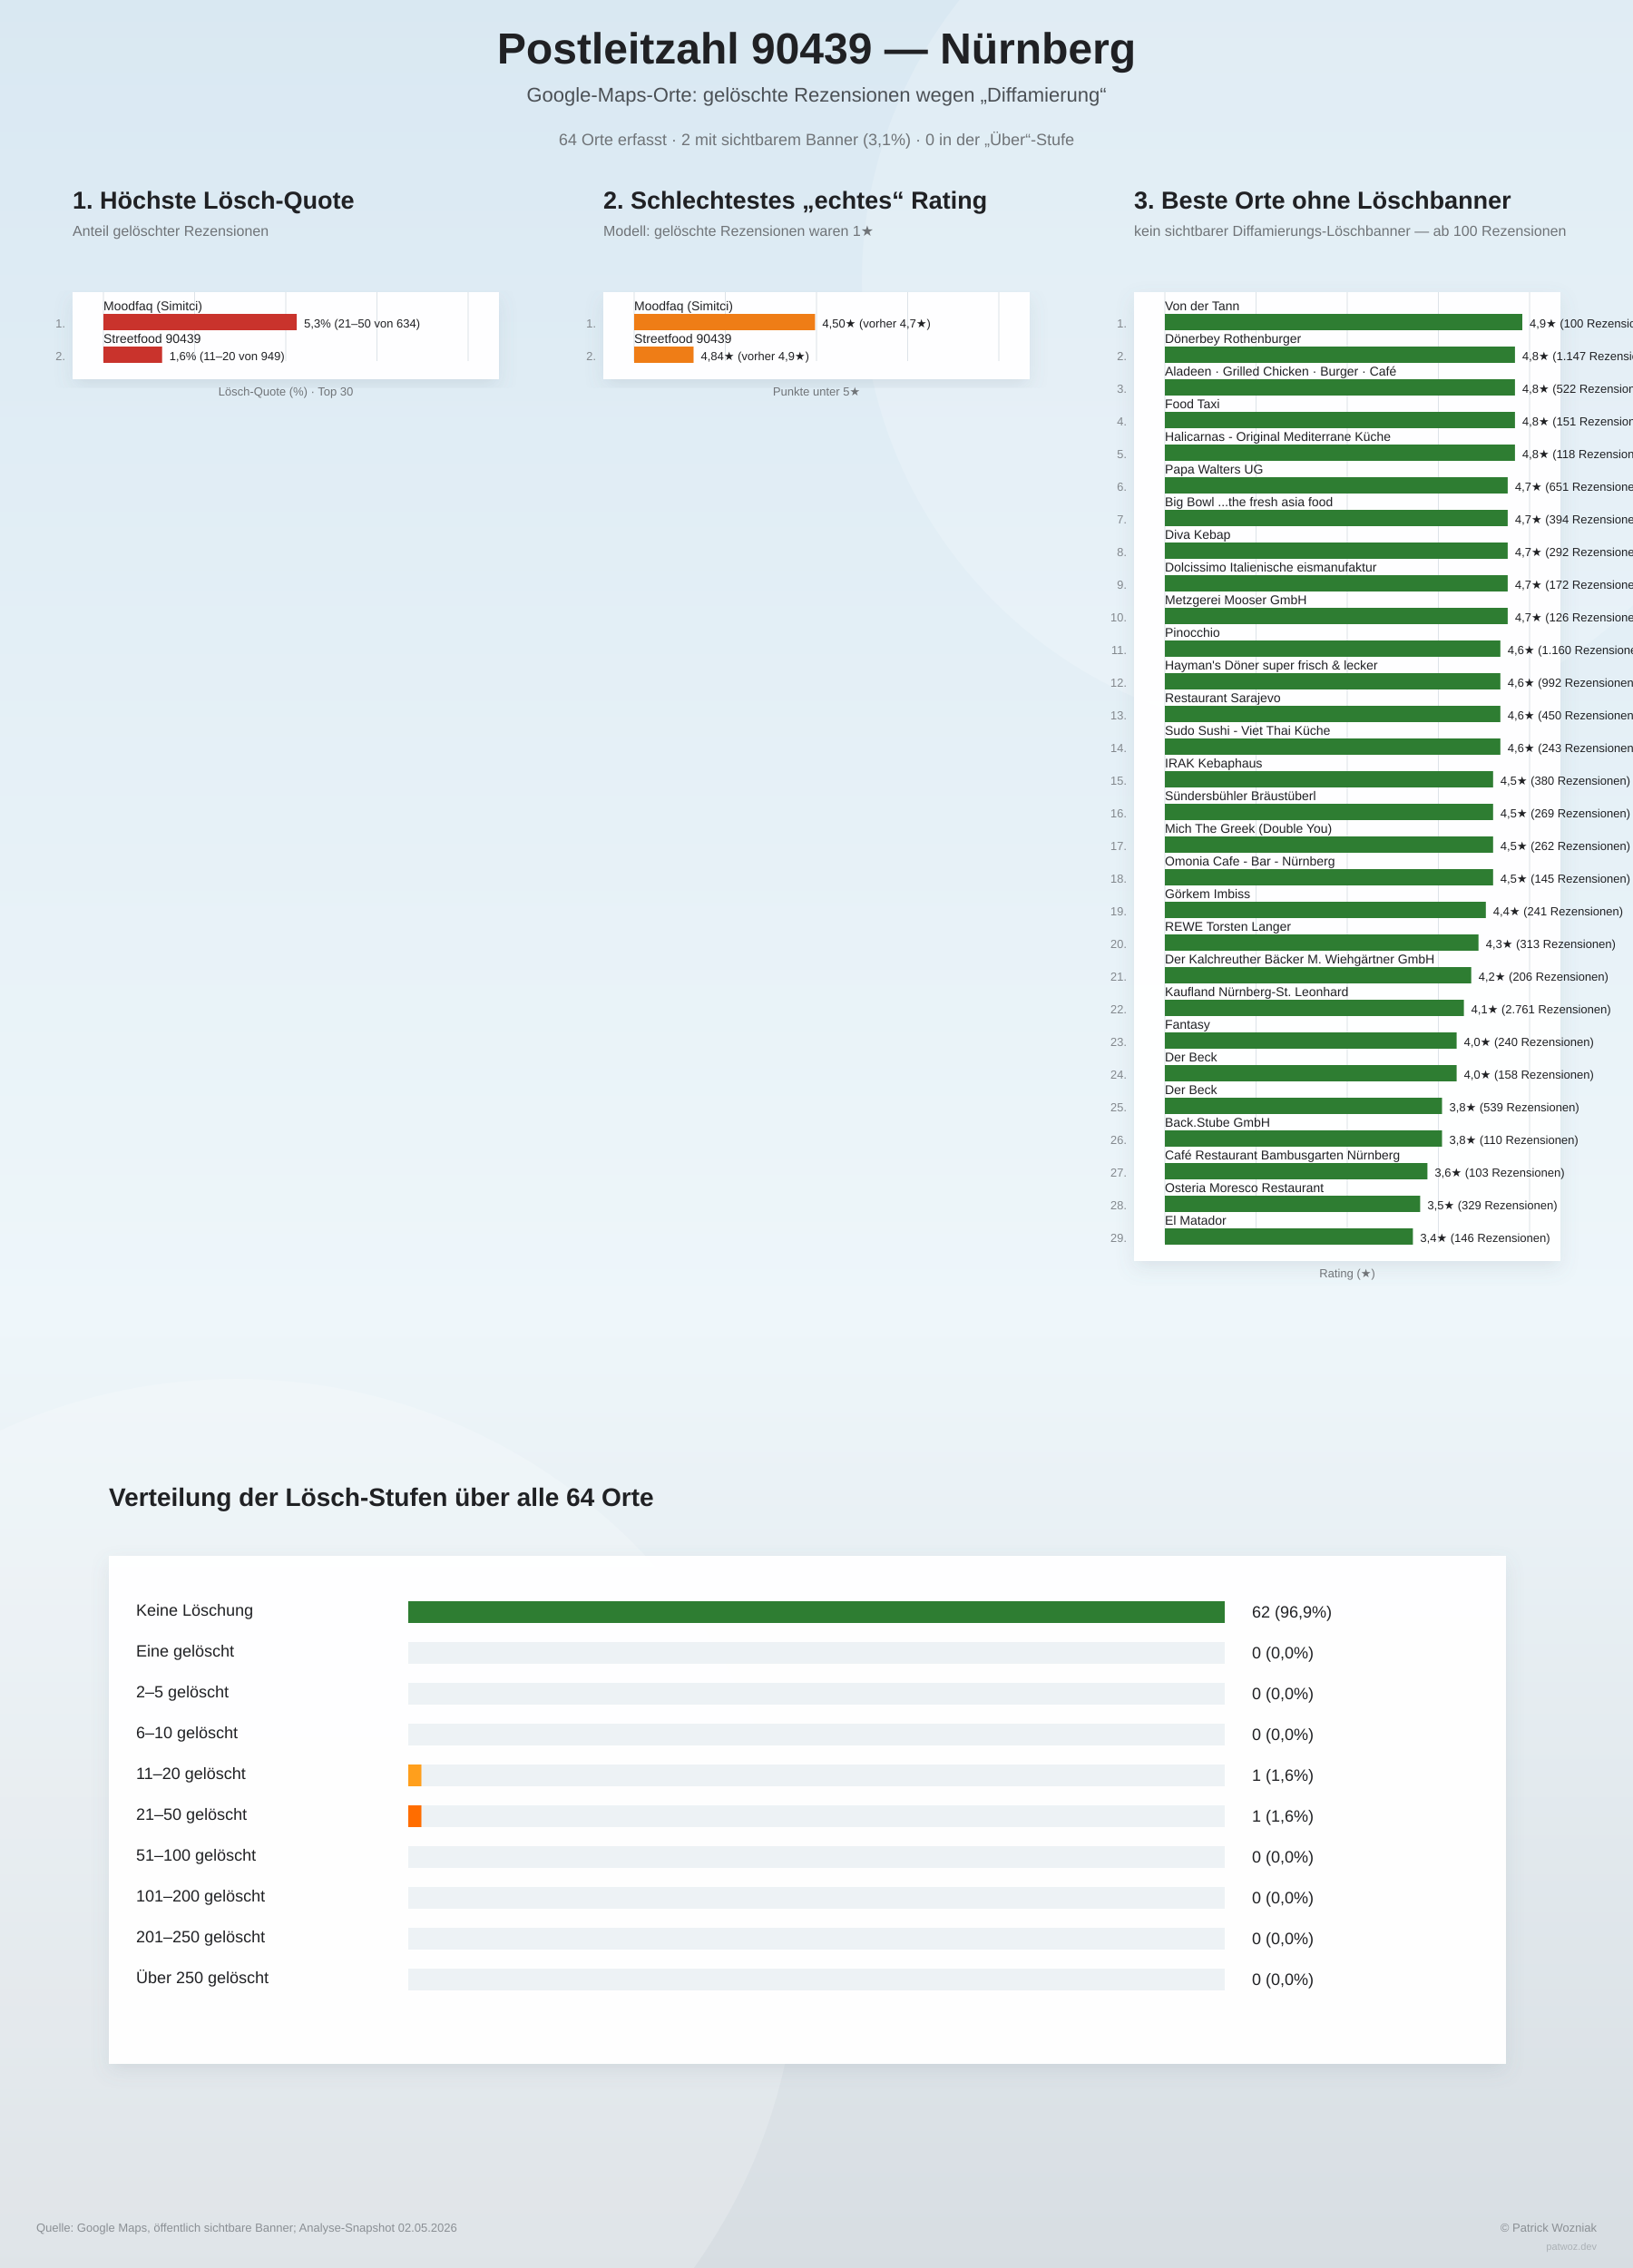
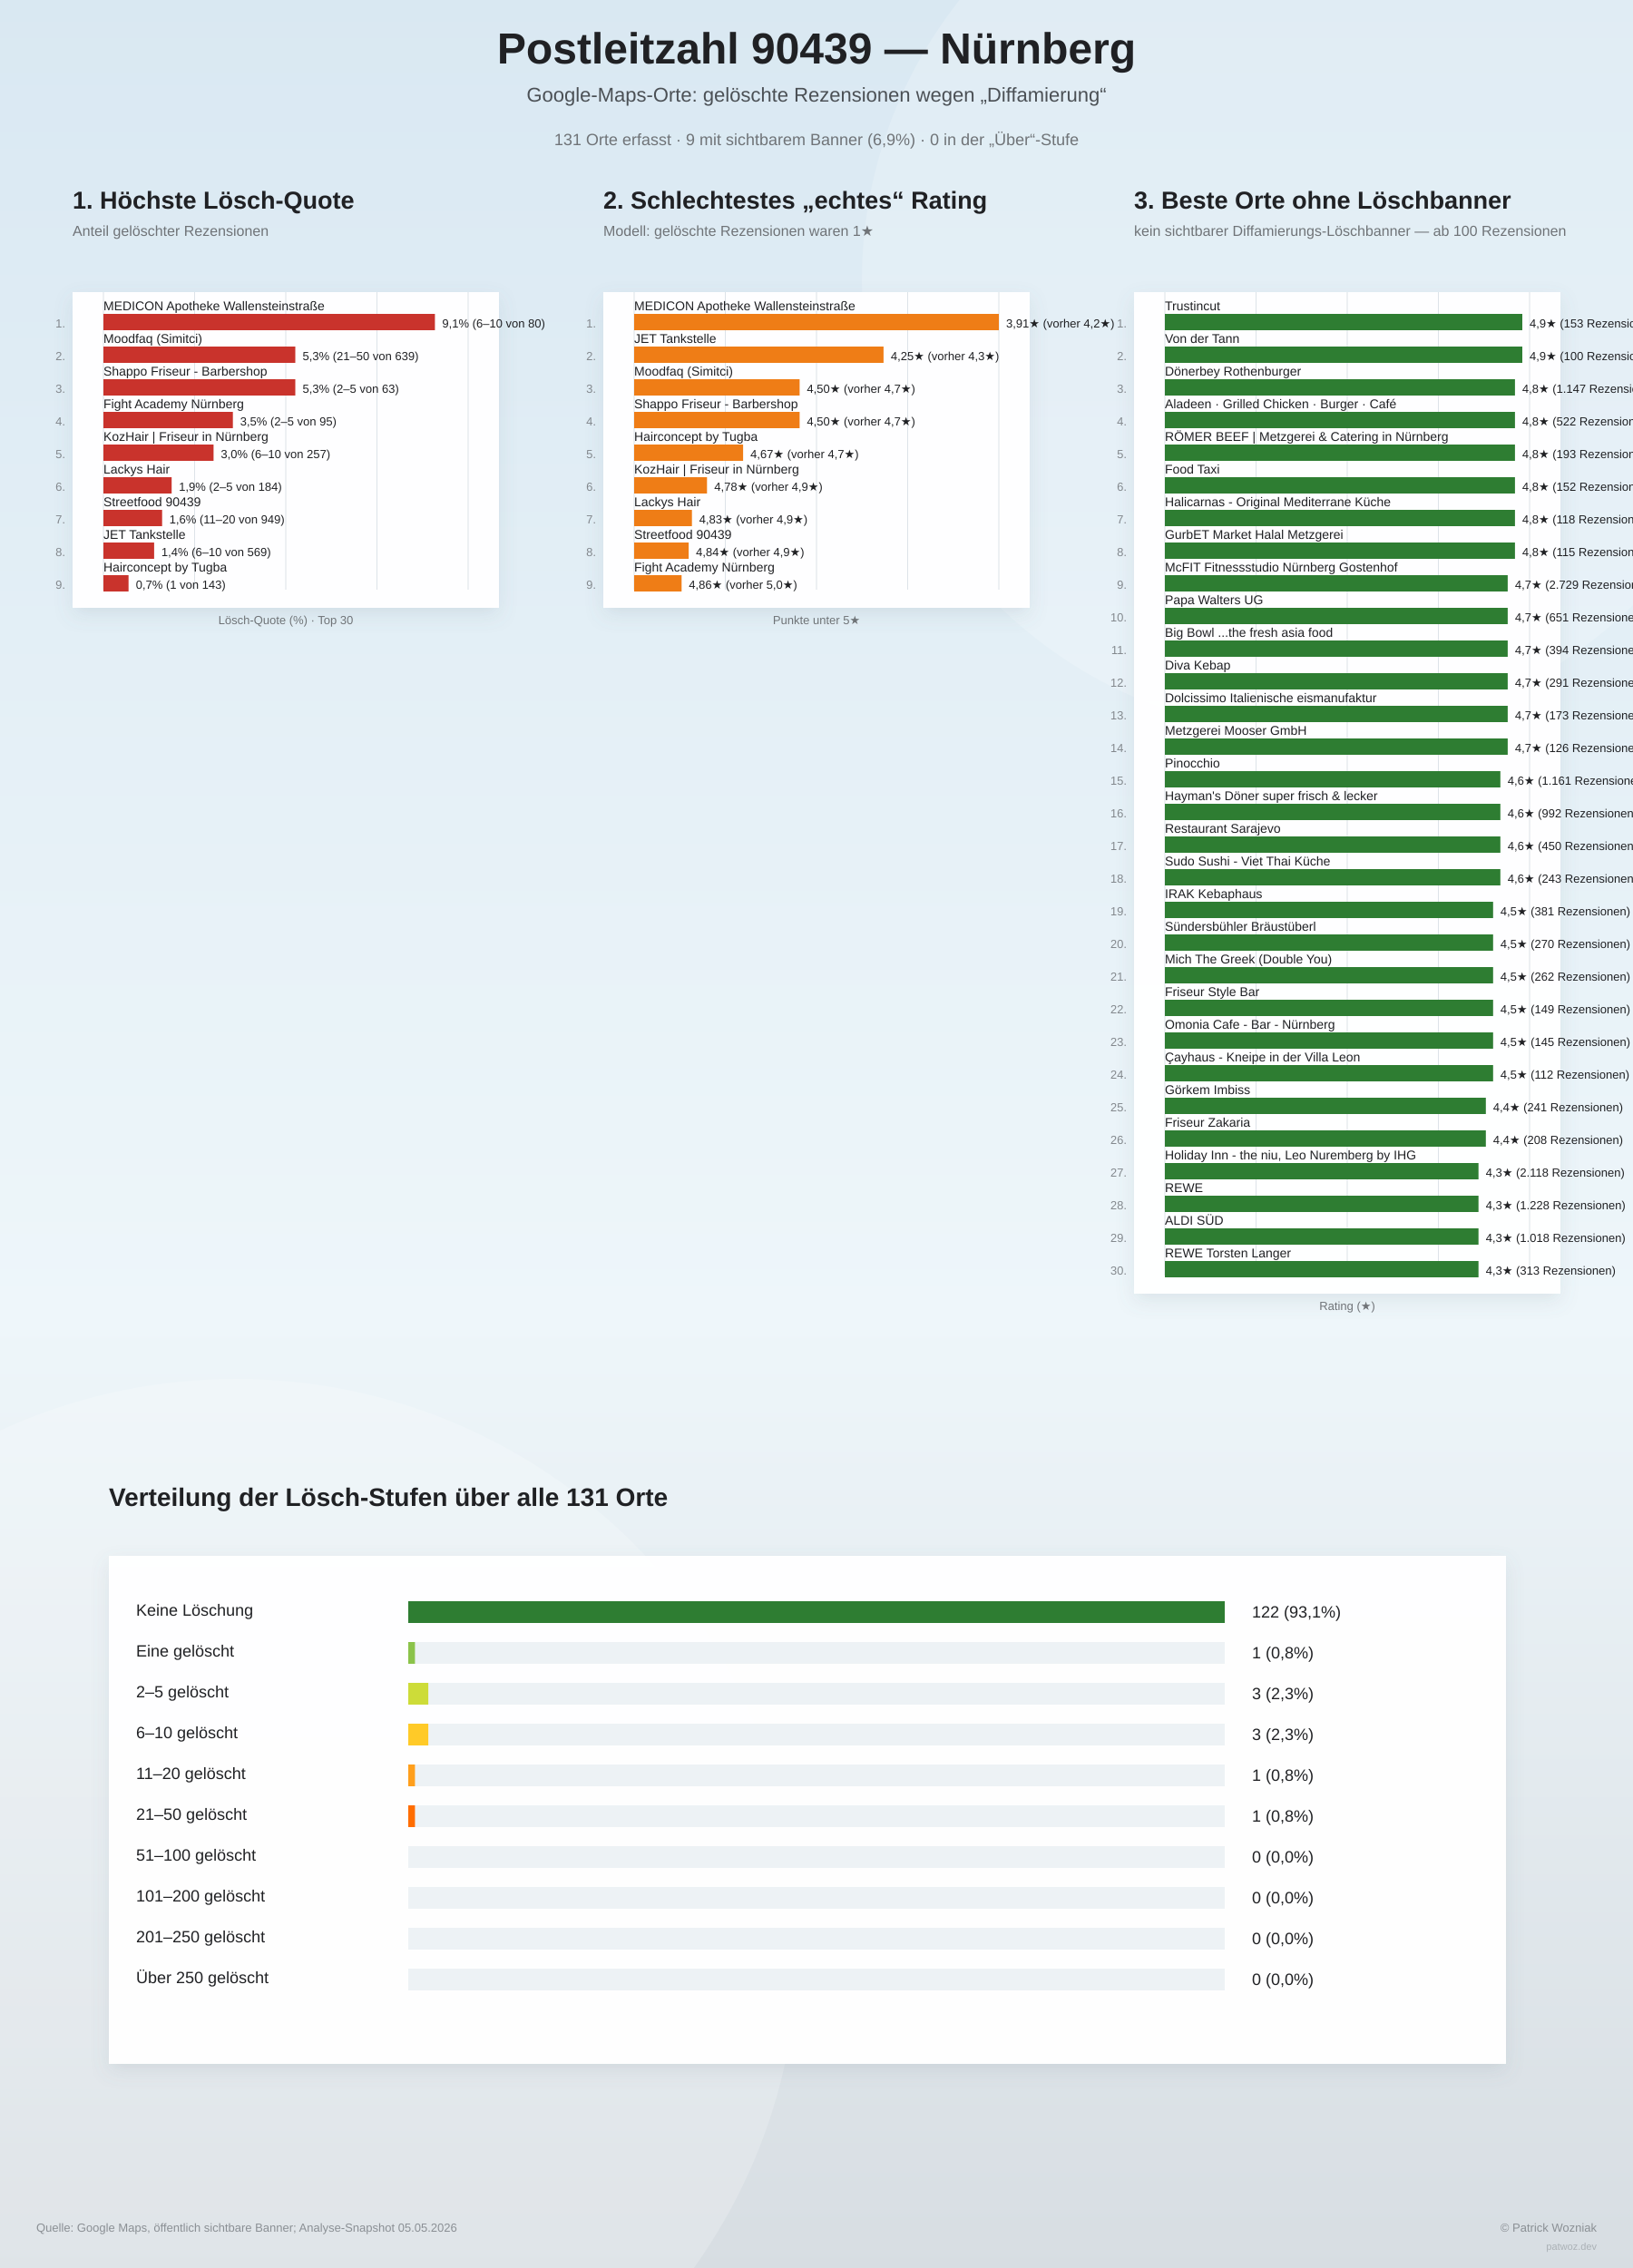
<svg xmlns="http://www.w3.org/2000/svg" width="1800" height="2500" viewBox="0 0 1800 2500">
  <defs>
    <linearGradient id="bg" x1="0" y1="0" x2="0" y2="1">
      <stop offset="0%" stop-color="#d9e8f2" />
      <stop offset="58%" stop-color="#eef6fa" />
      <stop offset="100%" stop-color="#d7dde2" />
    </linearGradient>
    <filter id="softShadow" x="-10%" y="-10%" width="120%" height="120%">
      <feDropShadow dx="0" dy="8" stdDeviation="10" flood-color="#6d7f8a" flood-opacity="0.16" />
    </filter>
  </defs>
  <rect width="100%" height="100%" fill="url(#bg)" />
  <circle cx="1450" cy="310" r="500" fill="#ffffff" opacity="0.18" />
  <circle cx="260" cy="2140" r="620" fill="#ffffff" opacity="0.20" />
  <text x="900" y="70" text-anchor="middle" font-family="Arial, sans-serif" font-size="48" font-weight="800" fill="#202124">Postleitzahl 90439 — Nürnberg</text>
  <text x="900" y="112" text-anchor="middle" font-family="Arial, sans-serif" font-size="22" fill="#4b5055">Google-Maps-Orte: gelöschte Rezensionen wegen „Diffamierung“</text>
-   <text x="900" y="160" text-anchor="middle" font-family="Arial, sans-serif" font-size="18" fill="#6f7377">64 Orte erfasst · 2 mit sichtbarem Banner (3,1%) · 0 in der „Über“-Stufe</text>
+   <text x="900" y="160" text-anchor="middle" font-family="Arial, sans-serif" font-size="18" fill="#6f7377">131 Orte erfasst · 9 mit sichtbarem Banner (6,9%) · 0 in der „Über“-Stufe</text>
  <g>
    <text x="80" y="230" font-family="Arial, sans-serif" font-size="27" font-weight="800" fill="#202124">1. Höchste Lösch-Quote</text>
    <text x="80" y="260" font-family="Arial, sans-serif" font-size="16" fill="#6f7377">Anteil gelöschter Rezensionen</text>
-     <rect x="80" y="322" width="470" height="96" fill="#ffffff" opacity="0.96" filter="url(#softShadow)" />
-     <line x1="114.0" y1="322" x2="114.0" y2="398.0" stroke="#dde3e8" stroke-width="1" />
-     <line x1="214.5" y1="322" x2="214.5" y2="398.0" stroke="#dde3e8" stroke-width="1" />
-     <line x1="315.0" y1="322" x2="315.0" y2="398.0" stroke="#dde3e8" stroke-width="1" />
-     <line x1="415.5" y1="322" x2="415.5" y2="398.0" stroke="#dde3e8" stroke-width="1" />
-     <line x1="516.0" y1="322" x2="516.0" y2="398.0" stroke="#dde3e8" stroke-width="1" />
+     <rect x="80" y="322" width="470" height="348" fill="#ffffff" opacity="0.96" filter="url(#softShadow)" />
+     <line x1="114.0" y1="322" x2="114.0" y2="650.0" stroke="#dde3e8" stroke-width="1" />
+     <line x1="214.5" y1="322" x2="214.5" y2="650.0" stroke="#dde3e8" stroke-width="1" />
+     <line x1="315.0" y1="322" x2="315.0" y2="650.0" stroke="#dde3e8" stroke-width="1" />
+     <line x1="415.5" y1="322" x2="415.5" y2="650.0" stroke="#dde3e8" stroke-width="1" />
+     <line x1="516.0" y1="322" x2="516.0" y2="650.0" stroke="#dde3e8" stroke-width="1" />
    <text x="72" y="361.0" text-anchor="end" font-family="Arial, sans-serif" font-size="13" fill="#83888d">1.</text>
-     <text x="114" y="342.0" font-family="Arial, sans-serif" font-size="14" fill="#202124">Moodfaq (Simitci)</text>
-     <rect x="114" y="346.0" width="213.1" height="18" fill="#c9332c" />
-     <text x="335.1" y="361.0" font-family="Arial, sans-serif" font-size="13" fill="#202124">5,3%  (21–50 von 634)</text>
+     <text x="114" y="342.0" font-family="Arial, sans-serif" font-size="14" fill="#202124">MEDICON Apotheke Wallensteinstraße</text>
+     <rect x="114" y="346.0" width="365.4" height="18" fill="#c9332c" />
+     <text x="487.4" y="361.0" font-family="Arial, sans-serif" font-size="13" fill="#202124">9,1%  (6–10 von 80)</text>
    <text x="72" y="397.0" text-anchor="end" font-family="Arial, sans-serif" font-size="13" fill="#83888d">2.</text>
-     <text x="114" y="378.0" font-family="Arial, sans-serif" font-size="14" fill="#202124">Streetfood 90439</text>
-     <rect x="114" y="382.0" width="64.7" height="18" fill="#c9332c" />
-     <text x="186.7" y="397.0" font-family="Arial, sans-serif" font-size="13" fill="#202124">1,6%  (11–20 von 949)</text>
-     <text x="315" y="436.0" text-anchor="middle" font-family="Arial, sans-serif" font-size="13" fill="#6f7377">Lösch-Quote (%) · Top 30</text>
+     <text x="114" y="378.0" font-family="Arial, sans-serif" font-size="14" fill="#202124">Moodfaq (Simitci)</text>
+     <rect x="114" y="382.0" width="211.5" height="18" fill="#c9332c" />
+     <text x="333.5" y="397.0" font-family="Arial, sans-serif" font-size="13" fill="#202124">5,3%  (21–50 von 639)</text>
+     <text x="72" y="433.0" text-anchor="end" font-family="Arial, sans-serif" font-size="13" fill="#83888d">3.</text>
+     <text x="114" y="414.0" font-family="Arial, sans-serif" font-size="14" fill="#202124">Shappo Friseur - Barbershop</text>
+     <rect x="114" y="418.0" width="211.5" height="18" fill="#c9332c" />
+     <text x="333.5" y="433.0" font-family="Arial, sans-serif" font-size="13" fill="#202124">5,3%  (2–5 von 63)</text>
+     <text x="72" y="469.0" text-anchor="end" font-family="Arial, sans-serif" font-size="13" fill="#83888d">4.</text>
+     <text x="114" y="450.0" font-family="Arial, sans-serif" font-size="14" fill="#202124">Fight Academy Nürnberg</text>
+     <rect x="114" y="454.0" width="142.7" height="18" fill="#c9332c" />
+     <text x="264.7" y="469.0" font-family="Arial, sans-serif" font-size="13" fill="#202124">3,5%  (2–5 von 95)</text>
+     <text x="72" y="505.0" text-anchor="end" font-family="Arial, sans-serif" font-size="13" fill="#83888d">5.</text>
+     <text x="114" y="486.0" font-family="Arial, sans-serif" font-size="14" fill="#202124">KozHair | Friseur in Nürnberg</text>
+     <rect x="114" y="490.0" width="121.4" height="18" fill="#c9332c" />
+     <text x="243.4" y="505.0" font-family="Arial, sans-serif" font-size="13" fill="#202124">3,0%  (6–10 von 257)</text>
+     <text x="72" y="541.0" text-anchor="end" font-family="Arial, sans-serif" font-size="13" fill="#83888d">6.</text>
+     <text x="114" y="522.0" font-family="Arial, sans-serif" font-size="14" fill="#202124">Lackys Hair</text>
+     <rect x="114" y="526.0" width="75.2" height="18" fill="#c9332c" />
+     <text x="197.2" y="541.0" font-family="Arial, sans-serif" font-size="13" fill="#202124">1,9%  (2–5 von 184)</text>
+     <text x="72" y="577.0" text-anchor="end" font-family="Arial, sans-serif" font-size="13" fill="#83888d">7.</text>
+     <text x="114" y="558.0" font-family="Arial, sans-serif" font-size="14" fill="#202124">Streetfood 90439</text>
+     <rect x="114" y="562.0" width="64.7" height="18" fill="#c9332c" />
+     <text x="186.7" y="577.0" font-family="Arial, sans-serif" font-size="13" fill="#202124">1,6%  (11–20 von 949)</text>
+     <text x="72" y="613.0" text-anchor="end" font-family="Arial, sans-serif" font-size="13" fill="#83888d">8.</text>
+     <text x="114" y="594.0" font-family="Arial, sans-serif" font-size="14" fill="#202124">JET Tankstelle</text>
+     <rect x="114" y="598.0" width="55.9" height="18" fill="#c9332c" />
+     <text x="177.9" y="613.0" font-family="Arial, sans-serif" font-size="13" fill="#202124">1,4%  (6–10 von 569)</text>
+     <text x="72" y="649.0" text-anchor="end" font-family="Arial, sans-serif" font-size="13" fill="#83888d">9.</text>
+     <text x="114" y="630.0" font-family="Arial, sans-serif" font-size="14" fill="#202124">Hairconcept by Tugba</text>
+     <rect x="114" y="634.0" width="27.7" height="18" fill="#c9332c" />
+     <text x="149.7" y="649.0" font-family="Arial, sans-serif" font-size="13" fill="#202124">0,7%  (1 von 143)</text>
+     <text x="315" y="688.0" text-anchor="middle" font-family="Arial, sans-serif" font-size="13" fill="#6f7377">Lösch-Quote (%) · Top 30</text>
  </g>
  <g>
    <text x="665" y="230" font-family="Arial, sans-serif" font-size="27" font-weight="800" fill="#202124">2. Schlechtestes „echtes“ Rating</text>
    <text x="665" y="260" font-family="Arial, sans-serif" font-size="16" fill="#6f7377">Modell: gelöschte Rezensionen waren 1★</text>
-     <rect x="665" y="322" width="470" height="96" fill="#ffffff" opacity="0.96" filter="url(#softShadow)" />
-     <line x1="699.0" y1="322" x2="699.0" y2="398.0" stroke="#dde3e8" stroke-width="1" />
-     <line x1="799.5" y1="322" x2="799.5" y2="398.0" stroke="#dde3e8" stroke-width="1" />
-     <line x1="900.0" y1="322" x2="900.0" y2="398.0" stroke="#dde3e8" stroke-width="1" />
-     <line x1="1000.5" y1="322" x2="1000.5" y2="398.0" stroke="#dde3e8" stroke-width="1" />
-     <line x1="1101.0" y1="322" x2="1101.0" y2="398.0" stroke="#dde3e8" stroke-width="1" />
+     <rect x="665" y="322" width="470" height="348" fill="#ffffff" opacity="0.96" filter="url(#softShadow)" />
+     <line x1="699.0" y1="322" x2="699.0" y2="650.0" stroke="#dde3e8" stroke-width="1" />
+     <line x1="799.5" y1="322" x2="799.5" y2="650.0" stroke="#dde3e8" stroke-width="1" />
+     <line x1="900.0" y1="322" x2="900.0" y2="650.0" stroke="#dde3e8" stroke-width="1" />
+     <line x1="1000.5" y1="322" x2="1000.5" y2="650.0" stroke="#dde3e8" stroke-width="1" />
+     <line x1="1101.0" y1="322" x2="1101.0" y2="650.0" stroke="#dde3e8" stroke-width="1" />
    <text x="657" y="361.0" text-anchor="end" font-family="Arial, sans-serif" font-size="13" fill="#83888d">1.</text>
-     <text x="699" y="342.0" font-family="Arial, sans-serif" font-size="14" fill="#202124">Moodfaq (Simitci)</text>
-     <rect x="699" y="346.0" width="199.4" height="18" fill="#ef7d16" />
-     <text x="906.4" y="361.0" font-family="Arial, sans-serif" font-size="13" fill="#202124">4,50★  (vorher 4,7★)</text>
+     <text x="699" y="342.0" font-family="Arial, sans-serif" font-size="14" fill="#202124">MEDICON Apotheke Wallensteinstraße</text>
+     <rect x="699" y="346.0" width="402.0" height="18" fill="#ef7d16" />
+     <text x="1109.0" y="361.0" font-family="Arial, sans-serif" font-size="13" fill="#202124">3,91★  (vorher 4,2★)</text>
    <text x="657" y="397.0" text-anchor="end" font-family="Arial, sans-serif" font-size="13" fill="#83888d">2.</text>
-     <text x="699" y="378.0" font-family="Arial, sans-serif" font-size="14" fill="#202124">Streetfood 90439</text>
-     <rect x="699" y="382.0" width="65.5" height="18" fill="#ef7d16" />
-     <text x="772.5" y="397.0" font-family="Arial, sans-serif" font-size="13" fill="#202124">4,84★  (vorher 4,9★)</text>
-     <text x="900" y="436.0" text-anchor="middle" font-family="Arial, sans-serif" font-size="13" fill="#6f7377">Punkte unter 5★</text>
+     <text x="699" y="378.0" font-family="Arial, sans-serif" font-size="14" fill="#202124">JET Tankstelle</text>
+     <rect x="699" y="382.0" width="274.9" height="18" fill="#ef7d16" />
+     <text x="981.9" y="397.0" font-family="Arial, sans-serif" font-size="13" fill="#202124">4,25★  (vorher 4,3★)</text>
+     <text x="657" y="433.0" text-anchor="end" font-family="Arial, sans-serif" font-size="13" fill="#83888d">3.</text>
+     <text x="699" y="414.0" font-family="Arial, sans-serif" font-size="14" fill="#202124">Moodfaq (Simitci)</text>
+     <rect x="699" y="418.0" width="182.4" height="18" fill="#ef7d16" />
+     <text x="889.4" y="433.0" font-family="Arial, sans-serif" font-size="13" fill="#202124">4,50★  (vorher 4,7★)</text>
+     <text x="657" y="469.0" text-anchor="end" font-family="Arial, sans-serif" font-size="13" fill="#83888d">4.</text>
+     <text x="699" y="450.0" font-family="Arial, sans-serif" font-size="14" fill="#202124">Shappo Friseur - Barbershop</text>
+     <rect x="699" y="454.0" width="182.4" height="18" fill="#ef7d16" />
+     <text x="889.4" y="469.0" font-family="Arial, sans-serif" font-size="13" fill="#202124">4,50★  (vorher 4,7★)</text>
+     <text x="657" y="505.0" text-anchor="end" font-family="Arial, sans-serif" font-size="13" fill="#83888d">5.</text>
+     <text x="699" y="486.0" font-family="Arial, sans-serif" font-size="14" fill="#202124">Hairconcept by Tugba</text>
+     <rect x="699" y="490.0" width="120.1" height="18" fill="#ef7d16" />
+     <text x="827.1" y="505.0" font-family="Arial, sans-serif" font-size="13" fill="#202124">4,67★  (vorher 4,7★)</text>
+     <text x="657" y="541.0" text-anchor="end" font-family="Arial, sans-serif" font-size="13" fill="#83888d">6.</text>
+     <text x="699" y="522.0" font-family="Arial, sans-serif" font-size="14" fill="#202124">KozHair | Friseur in Nürnberg</text>
+     <rect x="699" y="526.0" width="80.3" height="18" fill="#ef7d16" />
+     <text x="787.3" y="541.0" font-family="Arial, sans-serif" font-size="13" fill="#202124">4,78★  (vorher 4,9★)</text>
+     <text x="657" y="577.0" text-anchor="end" font-family="Arial, sans-serif" font-size="13" fill="#83888d">7.</text>
+     <text x="699" y="558.0" font-family="Arial, sans-serif" font-size="14" fill="#202124">Lackys Hair</text>
+     <rect x="699" y="562.0" width="63.7" height="18" fill="#ef7d16" />
+     <text x="770.7" y="577.0" font-family="Arial, sans-serif" font-size="13" fill="#202124">4,83★  (vorher 4,9★)</text>
+     <text x="657" y="613.0" text-anchor="end" font-family="Arial, sans-serif" font-size="13" fill="#83888d">8.</text>
+     <text x="699" y="594.0" font-family="Arial, sans-serif" font-size="14" fill="#202124">Streetfood 90439</text>
+     <rect x="699" y="598.0" width="60.1" height="18" fill="#ef7d16" />
+     <text x="767.1" y="613.0" font-family="Arial, sans-serif" font-size="13" fill="#202124">4,84★  (vorher 4,9★)</text>
+     <text x="657" y="649.0" text-anchor="end" font-family="Arial, sans-serif" font-size="13" fill="#83888d">9.</text>
+     <text x="699" y="630.0" font-family="Arial, sans-serif" font-size="14" fill="#202124">Fight Academy Nürnberg</text>
+     <rect x="699" y="634.0" width="52.3" height="18" fill="#ef7d16" />
+     <text x="759.3" y="649.0" font-family="Arial, sans-serif" font-size="13" fill="#202124">4,86★  (vorher 5,0★)</text>
+     <text x="900" y="688.0" text-anchor="middle" font-family="Arial, sans-serif" font-size="13" fill="#6f7377">Punkte unter 5★</text>
  </g>
  <g>
    <text x="1250" y="230" font-family="Arial, sans-serif" font-size="27" font-weight="800" fill="#202124">3. Beste Orte ohne Löschbanner</text>
    <text x="1250" y="260" font-family="Arial, sans-serif" font-size="16" fill="#6f7377">kein sichtbarer Diffamierungs-Löschbanner — ab 100 Rezensionen</text>
-     <rect x="1250" y="322" width="470" height="1068" fill="#ffffff" opacity="0.96" filter="url(#softShadow)" />
-     <line x1="1284.0" y1="322" x2="1284.0" y2="1370.0" stroke="#dde3e8" stroke-width="1" />
-     <line x1="1384.5" y1="322" x2="1384.5" y2="1370.0" stroke="#dde3e8" stroke-width="1" />
-     <line x1="1485.0" y1="322" x2="1485.0" y2="1370.0" stroke="#dde3e8" stroke-width="1" />
-     <line x1="1585.5" y1="322" x2="1585.5" y2="1370.0" stroke="#dde3e8" stroke-width="1" />
-     <line x1="1686.0" y1="322" x2="1686.0" y2="1370.0" stroke="#dde3e8" stroke-width="1" />
+     <rect x="1250" y="322" width="470" height="1104" fill="#ffffff" opacity="0.96" filter="url(#softShadow)" />
+     <line x1="1284.0" y1="322" x2="1284.0" y2="1406.0" stroke="#dde3e8" stroke-width="1" />
+     <line x1="1384.5" y1="322" x2="1384.5" y2="1406.0" stroke="#dde3e8" stroke-width="1" />
+     <line x1="1485.0" y1="322" x2="1485.0" y2="1406.0" stroke="#dde3e8" stroke-width="1" />
+     <line x1="1585.5" y1="322" x2="1585.5" y2="1406.0" stroke="#dde3e8" stroke-width="1" />
+     <line x1="1686.0" y1="322" x2="1686.0" y2="1406.0" stroke="#dde3e8" stroke-width="1" />
    <text x="1242" y="361.0" text-anchor="end" font-family="Arial, sans-serif" font-size="13" fill="#83888d">1.</text>
-     <text x="1284" y="342.0" font-family="Arial, sans-serif" font-size="14" fill="#202124">Von der Tann</text>
+     <text x="1284" y="342.0" font-family="Arial, sans-serif" font-size="14" fill="#202124">Trustincut</text>
    <rect x="1284" y="346.0" width="394.0" height="18" fill="#2e7d32" />
-     <text x="1686.0" y="361.0" font-family="Arial, sans-serif" font-size="13" fill="#202124">4,9★  (100 Rezensionen)</text>
+     <text x="1686.0" y="361.0" font-family="Arial, sans-serif" font-size="13" fill="#202124">4,9★  (153 Rezensionen)</text>
    <text x="1242" y="397.0" text-anchor="end" font-family="Arial, sans-serif" font-size="13" fill="#83888d">2.</text>
-     <text x="1284" y="378.0" font-family="Arial, sans-serif" font-size="14" fill="#202124">Dönerbey Rothenburger</text>
-     <rect x="1284" y="382.0" width="385.9" height="18" fill="#2e7d32" />
-     <text x="1677.9" y="397.0" font-family="Arial, sans-serif" font-size="13" fill="#202124">4,8★  (1.147 Rezensionen)</text>
+     <text x="1284" y="378.0" font-family="Arial, sans-serif" font-size="14" fill="#202124">Von der Tann</text>
+     <rect x="1284" y="382.0" width="394.0" height="18" fill="#2e7d32" />
+     <text x="1686.0" y="397.0" font-family="Arial, sans-serif" font-size="13" fill="#202124">4,9★  (100 Rezensionen)</text>
    <text x="1242" y="433.0" text-anchor="end" font-family="Arial, sans-serif" font-size="13" fill="#83888d">3.</text>
-     <text x="1284" y="414.0" font-family="Arial, sans-serif" font-size="14" fill="#202124">Aladeen · Grilled Chicken · Burger · Café</text>
+     <text x="1284" y="414.0" font-family="Arial, sans-serif" font-size="14" fill="#202124">Dönerbey Rothenburger</text>
    <rect x="1284" y="418.0" width="385.9" height="18" fill="#2e7d32" />
-     <text x="1677.9" y="433.0" font-family="Arial, sans-serif" font-size="13" fill="#202124">4,8★  (522 Rezensionen)</text>
+     <text x="1677.9" y="433.0" font-family="Arial, sans-serif" font-size="13" fill="#202124">4,8★  (1.147 Rezensionen)</text>
    <text x="1242" y="469.0" text-anchor="end" font-family="Arial, sans-serif" font-size="13" fill="#83888d">4.</text>
-     <text x="1284" y="450.0" font-family="Arial, sans-serif" font-size="14" fill="#202124">Food Taxi</text>
+     <text x="1284" y="450.0" font-family="Arial, sans-serif" font-size="14" fill="#202124">Aladeen · Grilled Chicken · Burger · Café</text>
    <rect x="1284" y="454.0" width="385.9" height="18" fill="#2e7d32" />
-     <text x="1677.9" y="469.0" font-family="Arial, sans-serif" font-size="13" fill="#202124">4,8★  (151 Rezensionen)</text>
+     <text x="1677.9" y="469.0" font-family="Arial, sans-serif" font-size="13" fill="#202124">4,8★  (522 Rezensionen)</text>
    <text x="1242" y="505.0" text-anchor="end" font-family="Arial, sans-serif" font-size="13" fill="#83888d">5.</text>
-     <text x="1284" y="486.0" font-family="Arial, sans-serif" font-size="14" fill="#202124">Halicarnas - Original Mediterrane Küche</text>
+     <text x="1284" y="486.0" font-family="Arial, sans-serif" font-size="14" fill="#202124">RÖMER BEEF | Metzgerei &amp; Catering in Nürnberg</text>
    <rect x="1284" y="490.0" width="385.9" height="18" fill="#2e7d32" />
-     <text x="1677.9" y="505.0" font-family="Arial, sans-serif" font-size="13" fill="#202124">4,8★  (118 Rezensionen)</text>
+     <text x="1677.9" y="505.0" font-family="Arial, sans-serif" font-size="13" fill="#202124">4,8★  (193 Rezensionen)</text>
    <text x="1242" y="541.0" text-anchor="end" font-family="Arial, sans-serif" font-size="13" fill="#83888d">6.</text>
-     <text x="1284" y="522.0" font-family="Arial, sans-serif" font-size="14" fill="#202124">Papa Walters UG</text>
-     <rect x="1284" y="526.0" width="377.9" height="18" fill="#2e7d32" />
-     <text x="1669.9" y="541.0" font-family="Arial, sans-serif" font-size="13" fill="#202124">4,7★  (651 Rezensionen)</text>
+     <text x="1284" y="522.0" font-family="Arial, sans-serif" font-size="14" fill="#202124">Food Taxi</text>
+     <rect x="1284" y="526.0" width="385.9" height="18" fill="#2e7d32" />
+     <text x="1677.9" y="541.0" font-family="Arial, sans-serif" font-size="13" fill="#202124">4,8★  (152 Rezensionen)</text>
    <text x="1242" y="577.0" text-anchor="end" font-family="Arial, sans-serif" font-size="13" fill="#83888d">7.</text>
-     <text x="1284" y="558.0" font-family="Arial, sans-serif" font-size="14" fill="#202124">Big Bowl ...the fresh asia food</text>
-     <rect x="1284" y="562.0" width="377.9" height="18" fill="#2e7d32" />
-     <text x="1669.9" y="577.0" font-family="Arial, sans-serif" font-size="13" fill="#202124">4,7★  (394 Rezensionen)</text>
+     <text x="1284" y="558.0" font-family="Arial, sans-serif" font-size="14" fill="#202124">Halicarnas - Original Mediterrane Küche</text>
+     <rect x="1284" y="562.0" width="385.9" height="18" fill="#2e7d32" />
+     <text x="1677.9" y="577.0" font-family="Arial, sans-serif" font-size="13" fill="#202124">4,8★  (118 Rezensionen)</text>
    <text x="1242" y="613.0" text-anchor="end" font-family="Arial, sans-serif" font-size="13" fill="#83888d">8.</text>
-     <text x="1284" y="594.0" font-family="Arial, sans-serif" font-size="14" fill="#202124">Diva Kebap</text>
-     <rect x="1284" y="598.0" width="377.9" height="18" fill="#2e7d32" />
-     <text x="1669.9" y="613.0" font-family="Arial, sans-serif" font-size="13" fill="#202124">4,7★  (292 Rezensionen)</text>
+     <text x="1284" y="594.0" font-family="Arial, sans-serif" font-size="14" fill="#202124">GurbET Market Halal Metzgerei</text>
+     <rect x="1284" y="598.0" width="385.9" height="18" fill="#2e7d32" />
+     <text x="1677.9" y="613.0" font-family="Arial, sans-serif" font-size="13" fill="#202124">4,8★  (115 Rezensionen)</text>
    <text x="1242" y="649.0" text-anchor="end" font-family="Arial, sans-serif" font-size="13" fill="#83888d">9.</text>
-     <text x="1284" y="630.0" font-family="Arial, sans-serif" font-size="14" fill="#202124">Dolcissimo Italienische eismanufaktur</text>
+     <text x="1284" y="630.0" font-family="Arial, sans-serif" font-size="14" fill="#202124">McFIT Fitnessstudio Nürnberg Gostenhof</text>
    <rect x="1284" y="634.0" width="377.9" height="18" fill="#2e7d32" />
-     <text x="1669.9" y="649.0" font-family="Arial, sans-serif" font-size="13" fill="#202124">4,7★  (172 Rezensionen)</text>
+     <text x="1669.9" y="649.0" font-family="Arial, sans-serif" font-size="13" fill="#202124">4,7★  (2.729 Rezensionen)</text>
    <text x="1242" y="685.0" text-anchor="end" font-family="Arial, sans-serif" font-size="13" fill="#83888d">10.</text>
-     <text x="1284" y="666.0" font-family="Arial, sans-serif" font-size="14" fill="#202124">Metzgerei Mooser GmbH</text>
+     <text x="1284" y="666.0" font-family="Arial, sans-serif" font-size="14" fill="#202124">Papa Walters UG</text>
    <rect x="1284" y="670.0" width="377.9" height="18" fill="#2e7d32" />
-     <text x="1669.9" y="685.0" font-family="Arial, sans-serif" font-size="13" fill="#202124">4,7★  (126 Rezensionen)</text>
+     <text x="1669.9" y="685.0" font-family="Arial, sans-serif" font-size="13" fill="#202124">4,7★  (651 Rezensionen)</text>
    <text x="1242" y="721.0" text-anchor="end" font-family="Arial, sans-serif" font-size="13" fill="#83888d">11.</text>
-     <text x="1284" y="702.0" font-family="Arial, sans-serif" font-size="14" fill="#202124">Pinocchio</text>
-     <rect x="1284" y="706.0" width="369.8" height="18" fill="#2e7d32" />
-     <text x="1661.8" y="721.0" font-family="Arial, sans-serif" font-size="13" fill="#202124">4,6★  (1.160 Rezensionen)</text>
+     <text x="1284" y="702.0" font-family="Arial, sans-serif" font-size="14" fill="#202124">Big Bowl ...the fresh asia food</text>
+     <rect x="1284" y="706.0" width="377.9" height="18" fill="#2e7d32" />
+     <text x="1669.9" y="721.0" font-family="Arial, sans-serif" font-size="13" fill="#202124">4,7★  (394 Rezensionen)</text>
    <text x="1242" y="757.0" text-anchor="end" font-family="Arial, sans-serif" font-size="13" fill="#83888d">12.</text>
-     <text x="1284" y="738.0" font-family="Arial, sans-serif" font-size="14" fill="#202124">Hayman's Döner super frisch &amp; lecker</text>
-     <rect x="1284" y="742.0" width="369.8" height="18" fill="#2e7d32" />
-     <text x="1661.8" y="757.0" font-family="Arial, sans-serif" font-size="13" fill="#202124">4,6★  (992 Rezensionen)</text>
+     <text x="1284" y="738.0" font-family="Arial, sans-serif" font-size="14" fill="#202124">Diva Kebap</text>
+     <rect x="1284" y="742.0" width="377.9" height="18" fill="#2e7d32" />
+     <text x="1669.9" y="757.0" font-family="Arial, sans-serif" font-size="13" fill="#202124">4,7★  (291 Rezensionen)</text>
    <text x="1242" y="793.0" text-anchor="end" font-family="Arial, sans-serif" font-size="13" fill="#83888d">13.</text>
-     <text x="1284" y="774.0" font-family="Arial, sans-serif" font-size="14" fill="#202124">Restaurant Sarajevo</text>
-     <rect x="1284" y="778.0" width="369.8" height="18" fill="#2e7d32" />
-     <text x="1661.8" y="793.0" font-family="Arial, sans-serif" font-size="13" fill="#202124">4,6★  (450 Rezensionen)</text>
+     <text x="1284" y="774.0" font-family="Arial, sans-serif" font-size="14" fill="#202124">Dolcissimo Italienische eismanufaktur</text>
+     <rect x="1284" y="778.0" width="377.9" height="18" fill="#2e7d32" />
+     <text x="1669.9" y="793.0" font-family="Arial, sans-serif" font-size="13" fill="#202124">4,7★  (173 Rezensionen)</text>
    <text x="1242" y="829.0" text-anchor="end" font-family="Arial, sans-serif" font-size="13" fill="#83888d">14.</text>
-     <text x="1284" y="810.0" font-family="Arial, sans-serif" font-size="14" fill="#202124">Sudo Sushi - Viet Thai Küche</text>
-     <rect x="1284" y="814.0" width="369.8" height="18" fill="#2e7d32" />
-     <text x="1661.8" y="829.0" font-family="Arial, sans-serif" font-size="13" fill="#202124">4,6★  (243 Rezensionen)</text>
+     <text x="1284" y="810.0" font-family="Arial, sans-serif" font-size="14" fill="#202124">Metzgerei Mooser GmbH</text>
+     <rect x="1284" y="814.0" width="377.9" height="18" fill="#2e7d32" />
+     <text x="1669.9" y="829.0" font-family="Arial, sans-serif" font-size="13" fill="#202124">4,7★  (126 Rezensionen)</text>
    <text x="1242" y="865.0" text-anchor="end" font-family="Arial, sans-serif" font-size="13" fill="#83888d">15.</text>
-     <text x="1284" y="846.0" font-family="Arial, sans-serif" font-size="14" fill="#202124">IRAK Kebaphaus</text>
-     <rect x="1284" y="850.0" width="361.8" height="18" fill="#2e7d32" />
-     <text x="1653.8" y="865.0" font-family="Arial, sans-serif" font-size="13" fill="#202124">4,5★  (380 Rezensionen)</text>
+     <text x="1284" y="846.0" font-family="Arial, sans-serif" font-size="14" fill="#202124">Pinocchio</text>
+     <rect x="1284" y="850.0" width="369.8" height="18" fill="#2e7d32" />
+     <text x="1661.8" y="865.0" font-family="Arial, sans-serif" font-size="13" fill="#202124">4,6★  (1.161 Rezensionen)</text>
    <text x="1242" y="901.0" text-anchor="end" font-family="Arial, sans-serif" font-size="13" fill="#83888d">16.</text>
-     <text x="1284" y="882.0" font-family="Arial, sans-serif" font-size="14" fill="#202124">Sündersbühler Bräustüberl</text>
-     <rect x="1284" y="886.0" width="361.8" height="18" fill="#2e7d32" />
-     <text x="1653.8" y="901.0" font-family="Arial, sans-serif" font-size="13" fill="#202124">4,5★  (269 Rezensionen)</text>
+     <text x="1284" y="882.0" font-family="Arial, sans-serif" font-size="14" fill="#202124">Hayman's Döner super frisch &amp; lecker</text>
+     <rect x="1284" y="886.0" width="369.8" height="18" fill="#2e7d32" />
+     <text x="1661.8" y="901.0" font-family="Arial, sans-serif" font-size="13" fill="#202124">4,6★  (992 Rezensionen)</text>
    <text x="1242" y="937.0" text-anchor="end" font-family="Arial, sans-serif" font-size="13" fill="#83888d">17.</text>
-     <text x="1284" y="918.0" font-family="Arial, sans-serif" font-size="14" fill="#202124">Mich The Greek (Double You)</text>
-     <rect x="1284" y="922.0" width="361.8" height="18" fill="#2e7d32" />
-     <text x="1653.8" y="937.0" font-family="Arial, sans-serif" font-size="13" fill="#202124">4,5★  (262 Rezensionen)</text>
+     <text x="1284" y="918.0" font-family="Arial, sans-serif" font-size="14" fill="#202124">Restaurant Sarajevo</text>
+     <rect x="1284" y="922.0" width="369.8" height="18" fill="#2e7d32" />
+     <text x="1661.8" y="937.0" font-family="Arial, sans-serif" font-size="13" fill="#202124">4,6★  (450 Rezensionen)</text>
    <text x="1242" y="973.0" text-anchor="end" font-family="Arial, sans-serif" font-size="13" fill="#83888d">18.</text>
-     <text x="1284" y="954.0" font-family="Arial, sans-serif" font-size="14" fill="#202124">Omonia Cafe - Bar - Nürnberg</text>
-     <rect x="1284" y="958.0" width="361.8" height="18" fill="#2e7d32" />
-     <text x="1653.8" y="973.0" font-family="Arial, sans-serif" font-size="13" fill="#202124">4,5★  (145 Rezensionen)</text>
+     <text x="1284" y="954.0" font-family="Arial, sans-serif" font-size="14" fill="#202124">Sudo Sushi - Viet Thai Küche</text>
+     <rect x="1284" y="958.0" width="369.8" height="18" fill="#2e7d32" />
+     <text x="1661.8" y="973.0" font-family="Arial, sans-serif" font-size="13" fill="#202124">4,6★  (243 Rezensionen)</text>
    <text x="1242" y="1009.0" text-anchor="end" font-family="Arial, sans-serif" font-size="13" fill="#83888d">19.</text>
-     <text x="1284" y="990.0" font-family="Arial, sans-serif" font-size="14" fill="#202124">Görkem Imbiss</text>
-     <rect x="1284" y="994.0" width="353.8" height="18" fill="#2e7d32" />
-     <text x="1645.8" y="1009.0" font-family="Arial, sans-serif" font-size="13" fill="#202124">4,4★  (241 Rezensionen)</text>
+     <text x="1284" y="990.0" font-family="Arial, sans-serif" font-size="14" fill="#202124">IRAK Kebaphaus</text>
+     <rect x="1284" y="994.0" width="361.8" height="18" fill="#2e7d32" />
+     <text x="1653.8" y="1009.0" font-family="Arial, sans-serif" font-size="13" fill="#202124">4,5★  (381 Rezensionen)</text>
    <text x="1242" y="1045.0" text-anchor="end" font-family="Arial, sans-serif" font-size="13" fill="#83888d">20.</text>
-     <text x="1284" y="1026.0" font-family="Arial, sans-serif" font-size="14" fill="#202124">REWE Torsten Langer</text>
-     <rect x="1284" y="1030.0" width="345.7" height="18" fill="#2e7d32" />
-     <text x="1637.7" y="1045.0" font-family="Arial, sans-serif" font-size="13" fill="#202124">4,3★  (313 Rezensionen)</text>
+     <text x="1284" y="1026.0" font-family="Arial, sans-serif" font-size="14" fill="#202124">Sündersbühler Bräustüberl</text>
+     <rect x="1284" y="1030.0" width="361.8" height="18" fill="#2e7d32" />
+     <text x="1653.8" y="1045.0" font-family="Arial, sans-serif" font-size="13" fill="#202124">4,5★  (270 Rezensionen)</text>
    <text x="1242" y="1081.0" text-anchor="end" font-family="Arial, sans-serif" font-size="13" fill="#83888d">21.</text>
-     <text x="1284" y="1062.0" font-family="Arial, sans-serif" font-size="14" fill="#202124">Der Kalchreuther Bäcker M. Wiehgärtner GmbH</text>
-     <rect x="1284" y="1066.0" width="337.7" height="18" fill="#2e7d32" />
-     <text x="1629.7" y="1081.0" font-family="Arial, sans-serif" font-size="13" fill="#202124">4,2★  (206 Rezensionen)</text>
+     <text x="1284" y="1062.0" font-family="Arial, sans-serif" font-size="14" fill="#202124">Mich The Greek (Double You)</text>
+     <rect x="1284" y="1066.0" width="361.8" height="18" fill="#2e7d32" />
+     <text x="1653.8" y="1081.0" font-family="Arial, sans-serif" font-size="13" fill="#202124">4,5★  (262 Rezensionen)</text>
    <text x="1242" y="1117.0" text-anchor="end" font-family="Arial, sans-serif" font-size="13" fill="#83888d">22.</text>
-     <text x="1284" y="1098.0" font-family="Arial, sans-serif" font-size="14" fill="#202124">Kaufland Nürnberg-St. Leonhard</text>
-     <rect x="1284" y="1102.0" width="329.6" height="18" fill="#2e7d32" />
-     <text x="1621.6" y="1117.0" font-family="Arial, sans-serif" font-size="13" fill="#202124">4,1★  (2.761 Rezensionen)</text>
+     <text x="1284" y="1098.0" font-family="Arial, sans-serif" font-size="14" fill="#202124">Friseur Style Bar</text>
+     <rect x="1284" y="1102.0" width="361.8" height="18" fill="#2e7d32" />
+     <text x="1653.8" y="1117.0" font-family="Arial, sans-serif" font-size="13" fill="#202124">4,5★  (149 Rezensionen)</text>
    <text x="1242" y="1153.0" text-anchor="end" font-family="Arial, sans-serif" font-size="13" fill="#83888d">23.</text>
-     <text x="1284" y="1134.0" font-family="Arial, sans-serif" font-size="14" fill="#202124">Fantasy</text>
-     <rect x="1284" y="1138.0" width="321.6" height="18" fill="#2e7d32" />
-     <text x="1613.6" y="1153.0" font-family="Arial, sans-serif" font-size="13" fill="#202124">4,0★  (240 Rezensionen)</text>
+     <text x="1284" y="1134.0" font-family="Arial, sans-serif" font-size="14" fill="#202124">Omonia Cafe - Bar - Nürnberg</text>
+     <rect x="1284" y="1138.0" width="361.8" height="18" fill="#2e7d32" />
+     <text x="1653.8" y="1153.0" font-family="Arial, sans-serif" font-size="13" fill="#202124">4,5★  (145 Rezensionen)</text>
    <text x="1242" y="1189.0" text-anchor="end" font-family="Arial, sans-serif" font-size="13" fill="#83888d">24.</text>
-     <text x="1284" y="1170.0" font-family="Arial, sans-serif" font-size="14" fill="#202124">Der Beck</text>
-     <rect x="1284" y="1174.0" width="321.6" height="18" fill="#2e7d32" />
-     <text x="1613.6" y="1189.0" font-family="Arial, sans-serif" font-size="13" fill="#202124">4,0★  (158 Rezensionen)</text>
+     <text x="1284" y="1170.0" font-family="Arial, sans-serif" font-size="14" fill="#202124">Çayhaus - Kneipe in der Villa Leon</text>
+     <rect x="1284" y="1174.0" width="361.8" height="18" fill="#2e7d32" />
+     <text x="1653.8" y="1189.0" font-family="Arial, sans-serif" font-size="13" fill="#202124">4,5★  (112 Rezensionen)</text>
    <text x="1242" y="1225.0" text-anchor="end" font-family="Arial, sans-serif" font-size="13" fill="#83888d">25.</text>
-     <text x="1284" y="1206.0" font-family="Arial, sans-serif" font-size="14" fill="#202124">Der Beck</text>
-     <rect x="1284" y="1210.0" width="305.5" height="18" fill="#2e7d32" />
-     <text x="1597.5" y="1225.0" font-family="Arial, sans-serif" font-size="13" fill="#202124">3,8★  (539 Rezensionen)</text>
+     <text x="1284" y="1206.0" font-family="Arial, sans-serif" font-size="14" fill="#202124">Görkem Imbiss</text>
+     <rect x="1284" y="1210.0" width="353.8" height="18" fill="#2e7d32" />
+     <text x="1645.8" y="1225.0" font-family="Arial, sans-serif" font-size="13" fill="#202124">4,4★  (241 Rezensionen)</text>
    <text x="1242" y="1261.0" text-anchor="end" font-family="Arial, sans-serif" font-size="13" fill="#83888d">26.</text>
-     <text x="1284" y="1242.0" font-family="Arial, sans-serif" font-size="14" fill="#202124">Back.Stube GmbH</text>
-     <rect x="1284" y="1246.0" width="305.5" height="18" fill="#2e7d32" />
-     <text x="1597.5" y="1261.0" font-family="Arial, sans-serif" font-size="13" fill="#202124">3,8★  (110 Rezensionen)</text>
+     <text x="1284" y="1242.0" font-family="Arial, sans-serif" font-size="14" fill="#202124">Friseur Zakaria</text>
+     <rect x="1284" y="1246.0" width="353.8" height="18" fill="#2e7d32" />
+     <text x="1645.8" y="1261.0" font-family="Arial, sans-serif" font-size="13" fill="#202124">4,4★  (208 Rezensionen)</text>
    <text x="1242" y="1297.0" text-anchor="end" font-family="Arial, sans-serif" font-size="13" fill="#83888d">27.</text>
-     <text x="1284" y="1278.0" font-family="Arial, sans-serif" font-size="14" fill="#202124">Café Restaurant Bambusgarten Nürnberg</text>
-     <rect x="1284" y="1282.0" width="289.4" height="18" fill="#2e7d32" />
-     <text x="1581.4" y="1297.0" font-family="Arial, sans-serif" font-size="13" fill="#202124">3,6★  (103 Rezensionen)</text>
+     <text x="1284" y="1278.0" font-family="Arial, sans-serif" font-size="14" fill="#202124">Holiday Inn - the niu, Leo Nuremberg by IHG</text>
+     <rect x="1284" y="1282.0" width="345.7" height="18" fill="#2e7d32" />
+     <text x="1637.7" y="1297.0" font-family="Arial, sans-serif" font-size="13" fill="#202124">4,3★  (2.118 Rezensionen)</text>
    <text x="1242" y="1333.0" text-anchor="end" font-family="Arial, sans-serif" font-size="13" fill="#83888d">28.</text>
-     <text x="1284" y="1314.0" font-family="Arial, sans-serif" font-size="14" fill="#202124">Osteria Moresco Restaurant</text>
-     <rect x="1284" y="1318.0" width="281.4" height="18" fill="#2e7d32" />
-     <text x="1573.4" y="1333.0" font-family="Arial, sans-serif" font-size="13" fill="#202124">3,5★  (329 Rezensionen)</text>
+     <text x="1284" y="1314.0" font-family="Arial, sans-serif" font-size="14" fill="#202124">REWE</text>
+     <rect x="1284" y="1318.0" width="345.7" height="18" fill="#2e7d32" />
+     <text x="1637.7" y="1333.0" font-family="Arial, sans-serif" font-size="13" fill="#202124">4,3★  (1.228 Rezensionen)</text>
    <text x="1242" y="1369.0" text-anchor="end" font-family="Arial, sans-serif" font-size="13" fill="#83888d">29.</text>
-     <text x="1284" y="1350.0" font-family="Arial, sans-serif" font-size="14" fill="#202124">El Matador</text>
-     <rect x="1284" y="1354.0" width="273.4" height="18" fill="#2e7d32" />
-     <text x="1565.4" y="1369.0" font-family="Arial, sans-serif" font-size="13" fill="#202124">3,4★  (146 Rezensionen)</text>
-     <text x="1485" y="1408.0" text-anchor="middle" font-family="Arial, sans-serif" font-size="13" fill="#6f7377">Rating (★)</text>
-   </g>
-   <g>
-     <text x="120" y="1660" font-family="Arial, sans-serif" font-size="28" font-weight="800" fill="#202124">Verteilung der Lösch-Stufen über alle 64 Orte</text>
+     <text x="1284" y="1350.0" font-family="Arial, sans-serif" font-size="14" fill="#202124">ALDI SÜD</text>
+     <rect x="1284" y="1354.0" width="345.7" height="18" fill="#2e7d32" />
+     <text x="1637.7" y="1369.0" font-family="Arial, sans-serif" font-size="13" fill="#202124">4,3★  (1.018 Rezensionen)</text>
+     <text x="1242" y="1405.0" text-anchor="end" font-family="Arial, sans-serif" font-size="13" fill="#83888d">30.</text>
+     <text x="1284" y="1386.0" font-family="Arial, sans-serif" font-size="14" fill="#202124">REWE Torsten Langer</text>
+     <rect x="1284" y="1390.0" width="345.7" height="18" fill="#2e7d32" />
+     <text x="1637.7" y="1405.0" font-family="Arial, sans-serif" font-size="13" fill="#202124">4,3★  (313 Rezensionen)</text>
+     <text x="1485" y="1444.0" text-anchor="middle" font-family="Arial, sans-serif" font-size="13" fill="#6f7377">Rating (★)</text>
+   </g>
+   <g>
+     <text x="120" y="1660" font-family="Arial, sans-serif" font-size="28" font-weight="800" fill="#202124">Verteilung der Lösch-Stufen über alle 131 Orte</text>
    <rect x="120" y="1715" width="1540" height="560" fill="#ffffff" opacity="0.96" filter="url(#softShadow)" />
    <text x="150" y="1781" font-family="Arial, sans-serif" font-size="18" fill="#202124">Keine Löschung</text>
    <rect x="450" y="1765" width="900" height="24" fill="#edf2f5" />
    <rect x="450" y="1765" width="900.0" height="24" fill="#2e7d32" />
-     <text x="1380" y="1783" font-family="Arial, sans-serif" font-size="18" fill="#202124">62 (96,9%)</text>
+     <text x="1380" y="1783" font-family="Arial, sans-serif" font-size="18" fill="#202124">122 (93,1%)</text>
    <text x="150" y="1826" font-family="Arial, sans-serif" font-size="18" fill="#202124">Eine gelöscht</text>
    <rect x="450" y="1810" width="900" height="24" fill="#edf2f5" />
-     <rect x="450" y="1810" width="0.0" height="24" fill="#8bc34a" />
-     <text x="1380" y="1828" font-family="Arial, sans-serif" font-size="18" fill="#202124">0 (0,0%)</text>
+     <rect x="450" y="1810" width="7.4" height="24" fill="#8bc34a" />
+     <text x="1380" y="1828" font-family="Arial, sans-serif" font-size="18" fill="#202124">1 (0,8%)</text>
    <text x="150" y="1871" font-family="Arial, sans-serif" font-size="18" fill="#202124">2–5 gelöscht</text>
    <rect x="450" y="1855" width="900" height="24" fill="#edf2f5" />
-     <rect x="450" y="1855" width="0.0" height="24" fill="#cddc39" />
-     <text x="1380" y="1873" font-family="Arial, sans-serif" font-size="18" fill="#202124">0 (0,0%)</text>
+     <rect x="450" y="1855" width="22.1" height="24" fill="#cddc39" />
+     <text x="1380" y="1873" font-family="Arial, sans-serif" font-size="18" fill="#202124">3 (2,3%)</text>
    <text x="150" y="1916" font-family="Arial, sans-serif" font-size="18" fill="#202124">6–10 gelöscht</text>
    <rect x="450" y="1900" width="900" height="24" fill="#edf2f5" />
-     <rect x="450" y="1900" width="0.0" height="24" fill="#ffca28" />
-     <text x="1380" y="1918" font-family="Arial, sans-serif" font-size="18" fill="#202124">0 (0,0%)</text>
+     <rect x="450" y="1900" width="22.1" height="24" fill="#ffca28" />
+     <text x="1380" y="1918" font-family="Arial, sans-serif" font-size="18" fill="#202124">3 (2,3%)</text>
    <text x="150" y="1961" font-family="Arial, sans-serif" font-size="18" fill="#202124">11–20 gelöscht</text>
    <rect x="450" y="1945" width="900" height="24" fill="#edf2f5" />
-     <rect x="450" y="1945" width="14.5" height="24" fill="#ff9f1c" />
-     <text x="1380" y="1963" font-family="Arial, sans-serif" font-size="18" fill="#202124">1 (1,6%)</text>
+     <rect x="450" y="1945" width="7.4" height="24" fill="#ff9f1c" />
+     <text x="1380" y="1963" font-family="Arial, sans-serif" font-size="18" fill="#202124">1 (0,8%)</text>
    <text x="150" y="2006" font-family="Arial, sans-serif" font-size="18" fill="#202124">21–50 gelöscht</text>
    <rect x="450" y="1990" width="900" height="24" fill="#edf2f5" />
-     <rect x="450" y="1990" width="14.5" height="24" fill="#ff6d00" />
-     <text x="1380" y="2008" font-family="Arial, sans-serif" font-size="18" fill="#202124">1 (1,6%)</text>
+     <rect x="450" y="1990" width="7.4" height="24" fill="#ff6d00" />
+     <text x="1380" y="2008" font-family="Arial, sans-serif" font-size="18" fill="#202124">1 (0,8%)</text>
    <text x="150" y="2051" font-family="Arial, sans-serif" font-size="18" fill="#202124">51–100 gelöscht</text>
    <rect x="450" y="2035" width="900" height="24" fill="#edf2f5" />
    <rect x="450" y="2035" width="0.0" height="24" fill="#e5391b" />
    <text x="1380" y="2053" font-family="Arial, sans-serif" font-size="18" fill="#202124">0 (0,0%)</text>
    <text x="150" y="2096" font-family="Arial, sans-serif" font-size="18" fill="#202124">101–200 gelöscht</text>
    <rect x="450" y="2080" width="900" height="24" fill="#edf2f5" />
    <rect x="450" y="2080" width="0.0" height="24" fill="#c62828" />
    <text x="1380" y="2098" font-family="Arial, sans-serif" font-size="18" fill="#202124">0 (0,0%)</text>
    <text x="150" y="2141" font-family="Arial, sans-serif" font-size="18" fill="#202124">201–250 gelöscht</text>
    <rect x="450" y="2125" width="900" height="24" fill="#edf2f5" />
    <rect x="450" y="2125" width="0.0" height="24" fill="#8e1919" />
    <text x="1380" y="2143" font-family="Arial, sans-serif" font-size="18" fill="#202124">0 (0,0%)</text>
    <text x="150" y="2186" font-family="Arial, sans-serif" font-size="18" fill="#202124">Über 250 gelöscht</text>
    <rect x="450" y="2170" width="900" height="24" fill="#edf2f5" />
    <rect x="450" y="2170" width="0.0" height="24" fill="#5b0f0f" />
    <text x="1380" y="2188" font-family="Arial, sans-serif" font-size="18" fill="#202124">0 (0,0%)</text>
  </g>
-   <text x="40" y="2460" font-family="Arial, sans-serif" font-size="13" fill="#8a8f94">Quelle: Google Maps, öffentlich sichtbare Banner; Analyse-Snapshot 02.05.2026</text>
+   <text x="40" y="2460" font-family="Arial, sans-serif" font-size="13" fill="#8a8f94">Quelle: Google Maps, öffentlich sichtbare Banner; Analyse-Snapshot 05.05.2026</text>
  <text x="1760" y="2460" text-anchor="end" font-family="Arial, sans-serif" font-size="13" fill="#8a8f94">© <a href="https://patwoz.dev" target="_blank" style="fill:#8a8f94;text-decoration:none">Patrick Wozniak</a>
  </text>
  <text x="1760" y="2480" text-anchor="end" font-family="Arial, sans-serif" font-size="11" fill="#aab0b5">patwoz.dev</text>
</svg>
